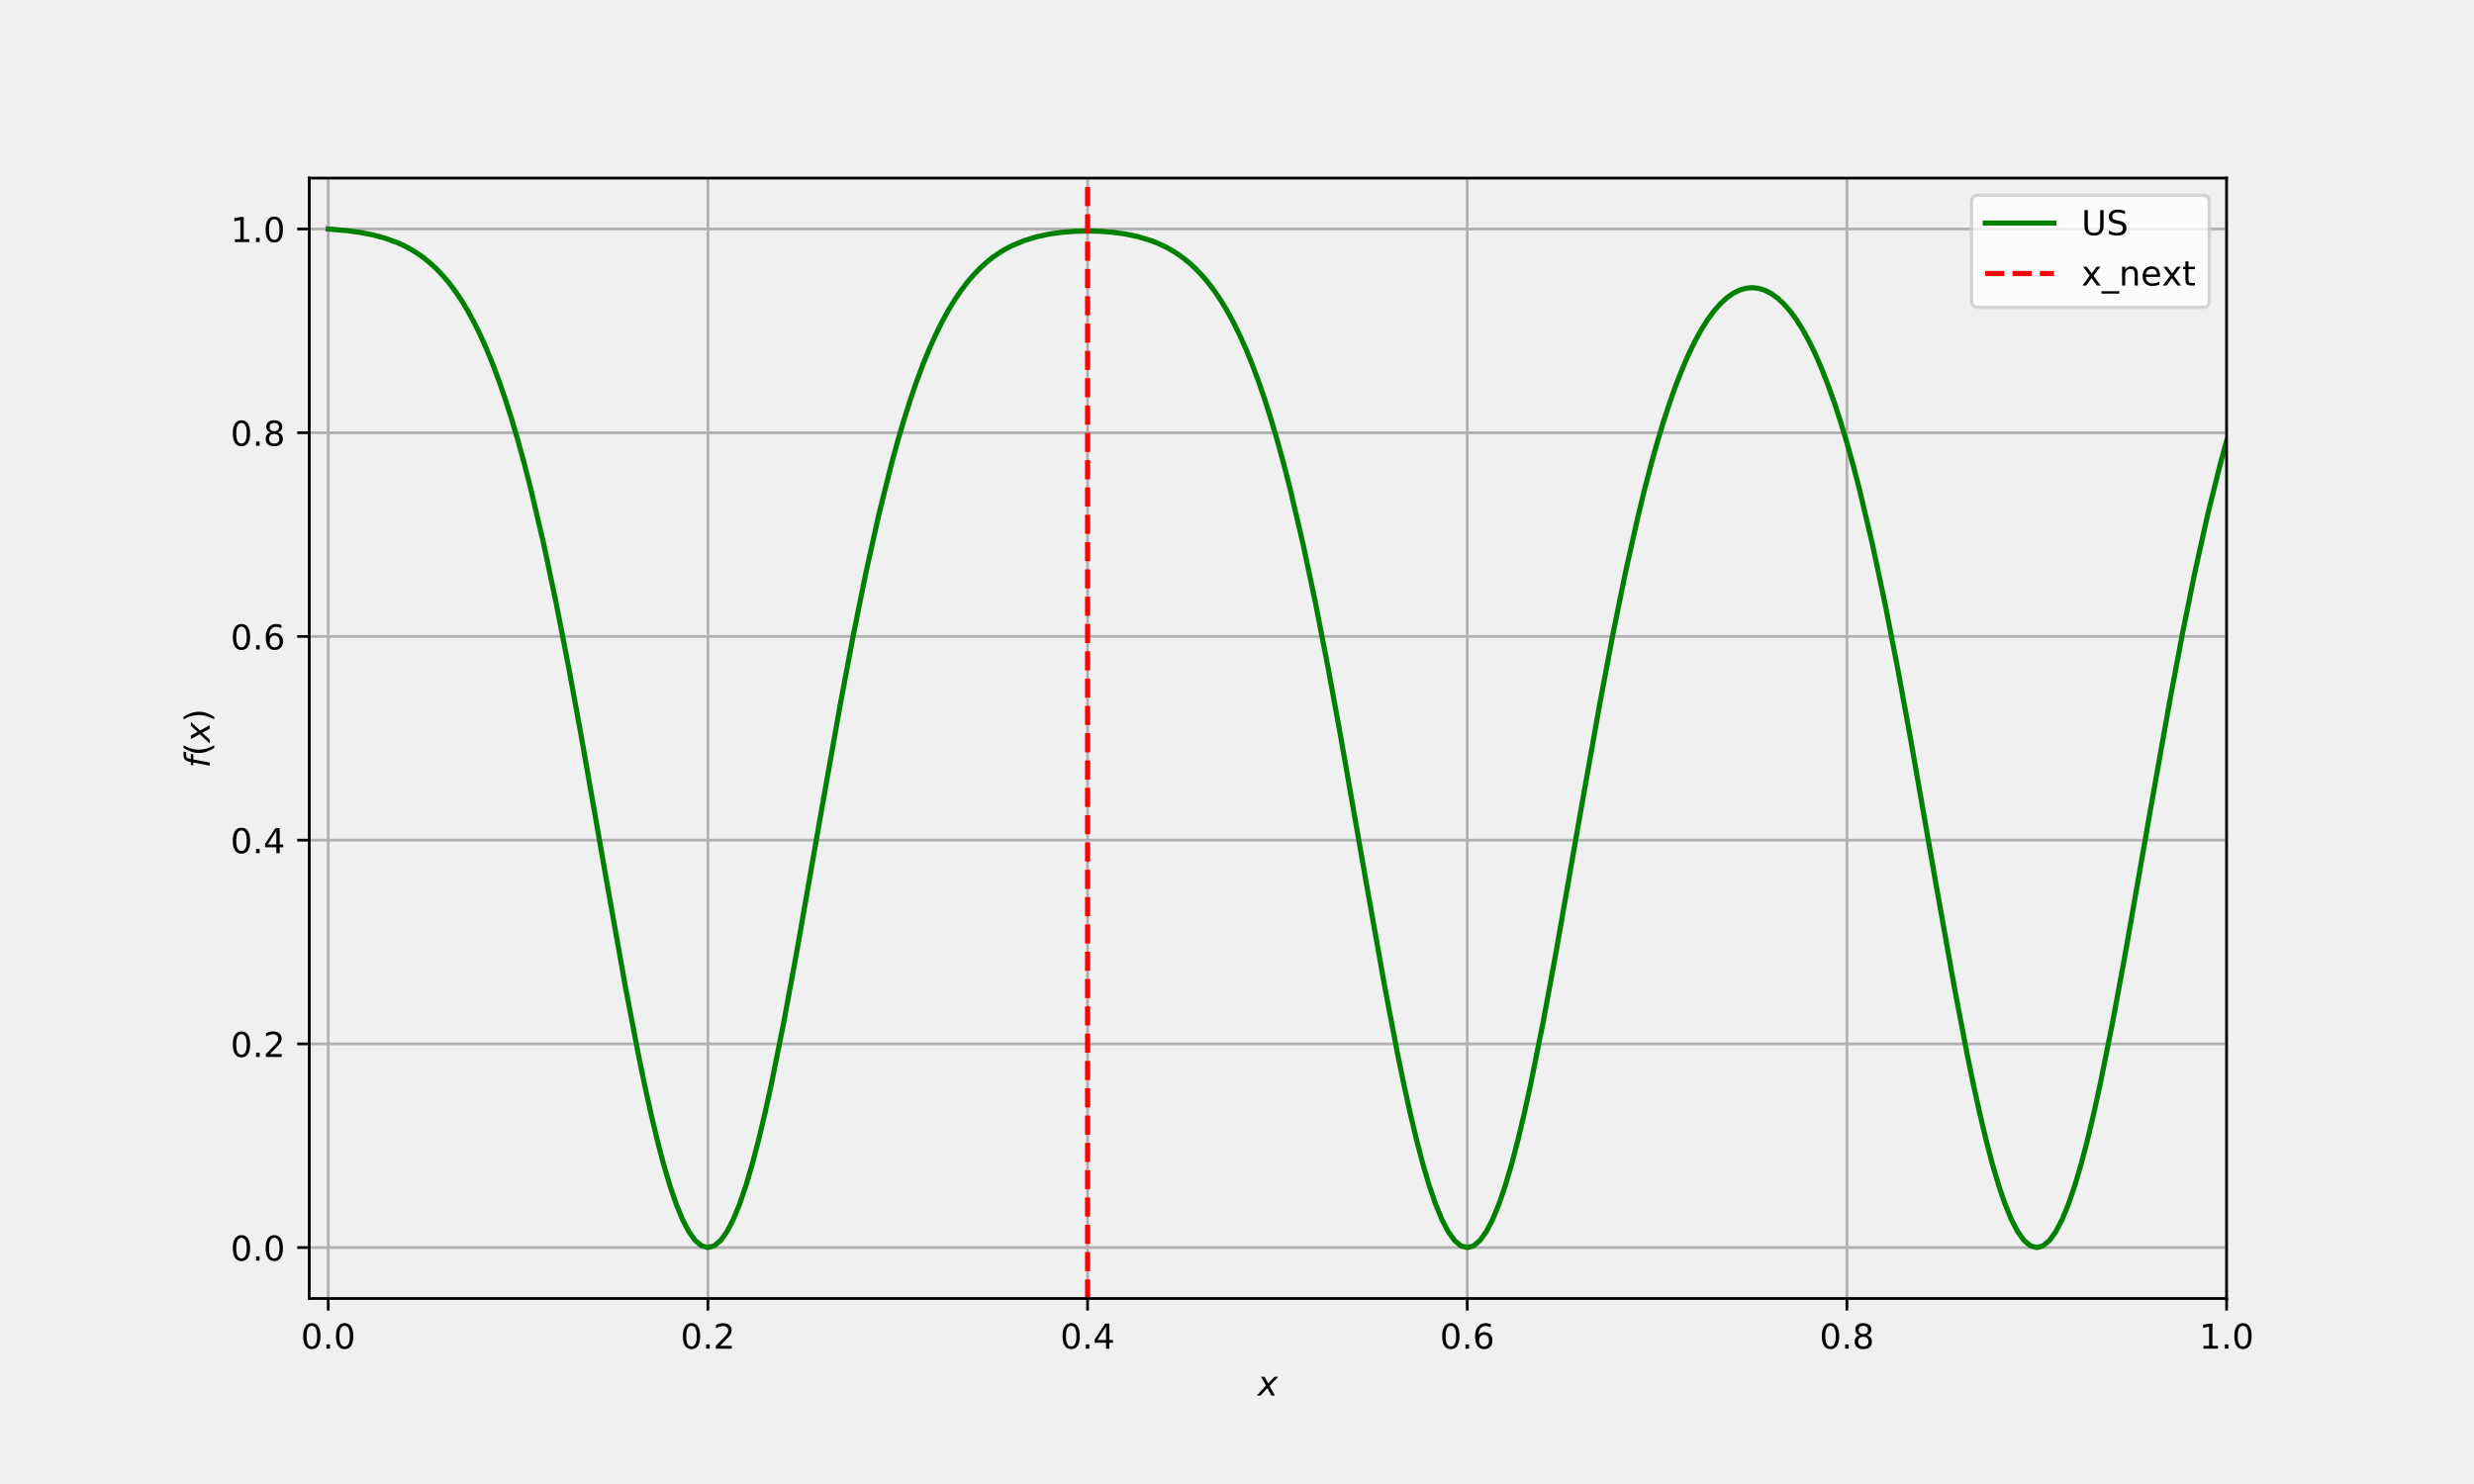
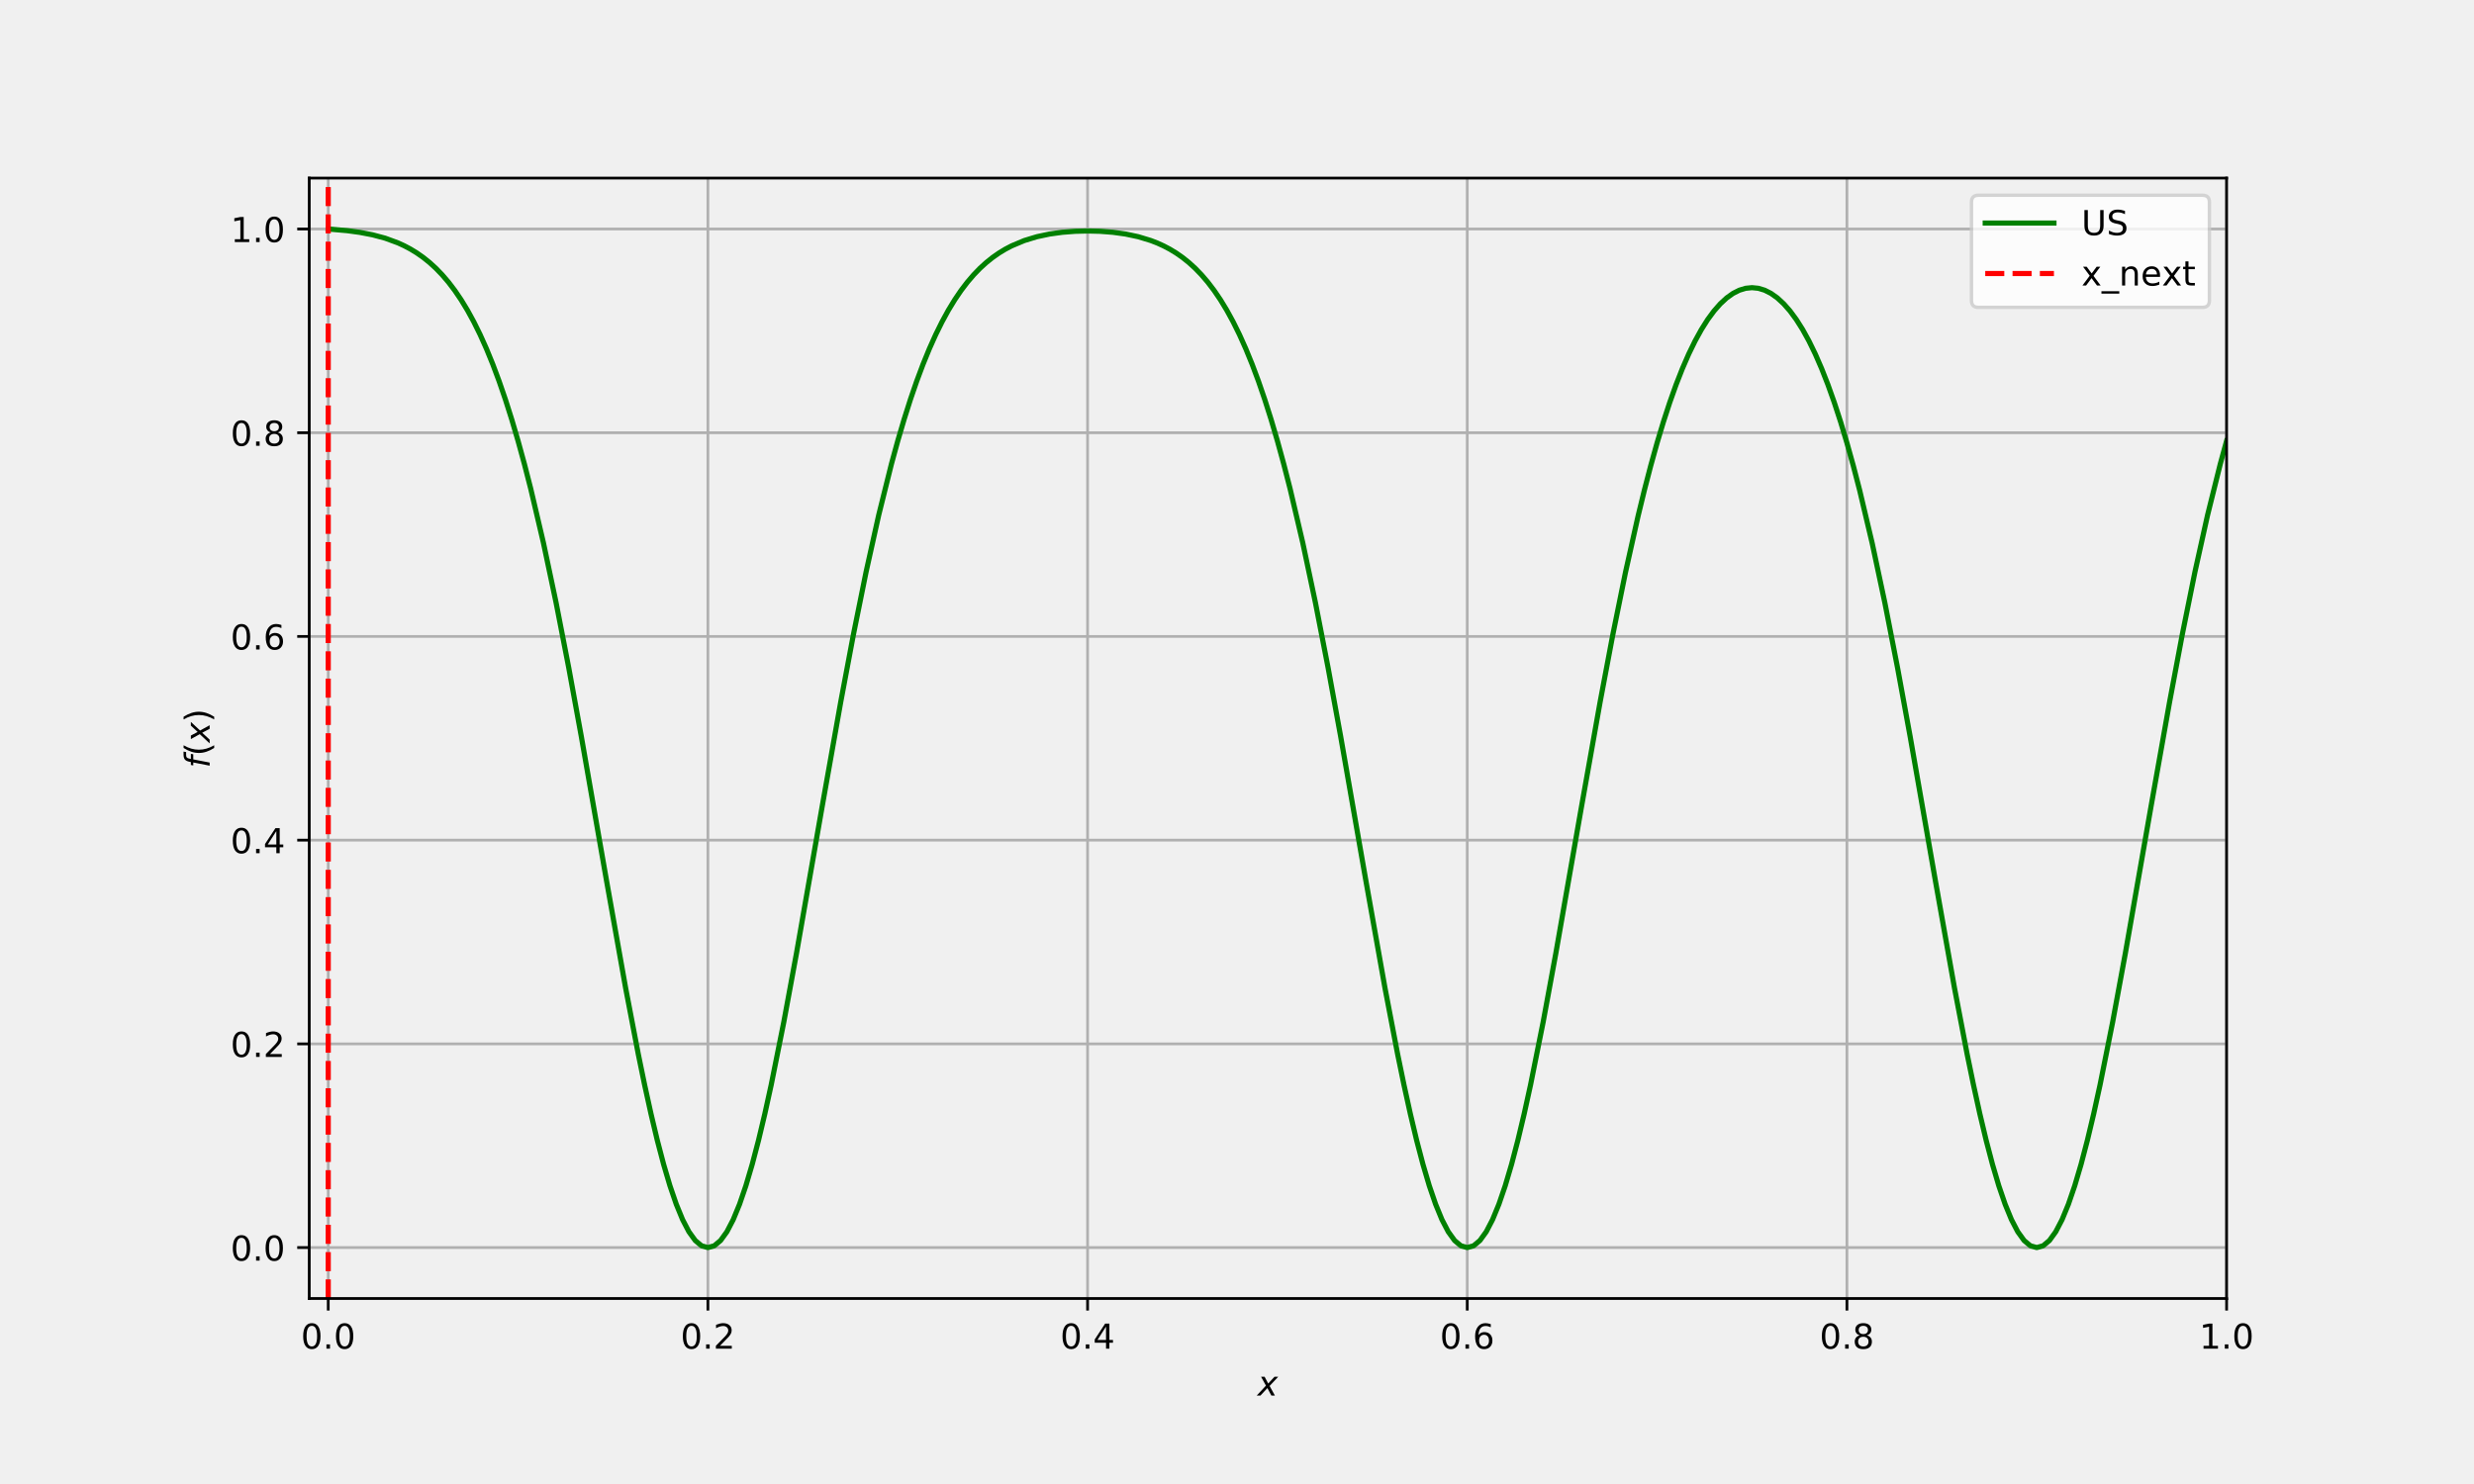
<svg xmlns="http://www.w3.org/2000/svg" xmlns:xlink="http://www.w3.org/1999/xlink" height="432pt" version="1.1" viewBox="0 0 720 432" width="720pt">
  <defs>
    <style type="text/css">
*{stroke-linecap:butt;stroke-linejoin:round;}
  </style>
  </defs>
  <g id="figure_1">
    <g id="patch_1">
      <path d="M 0 432  L 720 432  L 720 0  L 0 0  z " style="fill:none;" />
    </g>
    <g id="axes_1">
      <g id="patch_2">
        <path d="M 90 378  L 648 378  L 648 51.84  L 90 51.84  z " style="fill:none;" />
      </g>
      <g id="matplotlib.axis_1">
        <g id="xtick_1">
          <g id="line2d_1">
-             <path clip-path="url(#p1a0e5dfa06)" d="M 95.525 378  L 95.525 51.84  " style="fill:none;stroke:#b0b0b0;stroke-linecap:square;stroke-width:0.8;" />
+             <path clip-path="url(#p9b11d1515b)" d="M 95.525 378  L 95.525 51.84  " style="fill:none;stroke:#b0b0b0;stroke-linecap:square;stroke-width:0.8;" />
          </g>
          <g id="line2d_2">
            <defs>
-               <path d="M 0 0  L 0 3.5  " id="mea7d1643f0" style="stroke:#000000;stroke-width:0.8;" />
-             </defs>
-             <g>
-               <use style="stroke:#000000;stroke-width:0.8;" x="95.525" xlink:href="#mea7d1643f0" y="378" />
+               <path d="M 0 0  L 0 3.5  " id="m9c275b3296" style="stroke:#000000;stroke-width:0.8;" />
+             </defs>
+             <g>
+               <use style="stroke:#000000;stroke-width:0.8;" x="95.525" xlink:href="#m9c275b3296" y="378" />
            </g>
          </g>
          <g id="text_1">
            <defs>
              <path d="M 31.781 66.406  Q 24.172 66.406 20.328 58.906  Q 16.5 51.422 16.5 36.375  Q 16.5 21.391 20.328 13.891  Q 24.172 6.391 31.781 6.391  Q 39.453 6.391 43.281 13.891  Q 47.125 21.391 47.125 36.375  Q 47.125 51.422 43.281 58.906  Q 39.453 66.406 31.781 66.406  z M 31.781 74.219  Q 44.047 74.219 50.516 64.516  Q 56.984 54.828 56.984 36.375  Q 56.984 17.969 50.516 8.266  Q 44.047 -1.422 31.781 -1.422  Q 19.531 -1.422 13.062 8.266  Q 6.594 17.969 6.594 36.375  Q 6.594 54.828 13.062 64.516  Q 19.531 74.219 31.781 74.219  z " id="DejaVuSans-48" />
              <path d="M 10.688 12.406  L 21 12.406  L 21 0  L 10.688 0  z " id="DejaVuSans-46" />
            </defs>
            <g transform="translate(87.57319 392.5984)scale(0.1 -0.1)">
              <use xlink:href="#DejaVuSans-48" />
              <use x="63.623" xlink:href="#DejaVuSans-46" />
              <use x="95.41" xlink:href="#DejaVuSans-48" />
            </g>
          </g>
        </g>
        <g id="xtick_2">
          <g id="line2d_3">
-             <path clip-path="url(#p1a0e5dfa06)" d="M 206.02 378  L 206.02 51.84  " style="fill:none;stroke:#b0b0b0;stroke-linecap:square;stroke-width:0.8;" />
+             <path clip-path="url(#p9b11d1515b)" d="M 206.02 378  L 206.02 51.84  " style="fill:none;stroke:#b0b0b0;stroke-linecap:square;stroke-width:0.8;" />
          </g>
          <g id="line2d_4">
            <g>
-               <use style="stroke:#000000;stroke-width:0.8;" x="206.02" xlink:href="#mea7d1643f0" y="378" />
+               <use style="stroke:#000000;stroke-width:0.8;" x="206.02" xlink:href="#m9c275b3296" y="378" />
            </g>
          </g>
          <g id="text_2">
            <defs>
              <path d="M 19.188 8.297  L 53.609 8.297  L 53.609 0  L 7.328 0  L 7.328 8.297  Q 12.938 14.109 22.625 23.891  Q 32.328 33.688 34.812 36.531  Q 39.547 41.844 41.422 45.531  Q 43.312 49.219 43.312 52.781  Q 43.312 58.594 39.234 62.25  Q 35.156 65.922 28.609 65.922  Q 23.969 65.922 18.812 64.312  Q 13.672 62.703 7.812 59.422  L 7.812 69.391  Q 13.766 71.781 18.938 73  Q 24.125 74.219 28.422 74.219  Q 39.75 74.219 46.484 68.547  Q 53.219 62.891 53.219 53.422  Q 53.219 48.922 51.531 44.891  Q 49.859 40.875 45.406 35.406  Q 44.188 33.984 37.641 27.219  Q 31.109 20.453 19.188 8.297  z " id="DejaVuSans-50" />
            </defs>
            <g transform="translate(198.0682 392.5984)scale(0.1 -0.1)">
              <use xlink:href="#DejaVuSans-48" />
              <use x="63.623" xlink:href="#DejaVuSans-46" />
              <use x="95.41" xlink:href="#DejaVuSans-50" />
            </g>
          </g>
        </g>
        <g id="xtick_3">
          <g id="line2d_5">
-             <path clip-path="url(#p1a0e5dfa06)" d="M 316.515 378  L 316.515 51.84  " style="fill:none;stroke:#b0b0b0;stroke-linecap:square;stroke-width:0.8;" />
+             <path clip-path="url(#p9b11d1515b)" d="M 316.515 378  L 316.515 51.84  " style="fill:none;stroke:#b0b0b0;stroke-linecap:square;stroke-width:0.8;" />
          </g>
          <g id="line2d_6">
            <g>
-               <use style="stroke:#000000;stroke-width:0.8;" x="316.515" xlink:href="#mea7d1643f0" y="378" />
+               <use style="stroke:#000000;stroke-width:0.8;" x="316.515" xlink:href="#m9c275b3296" y="378" />
            </g>
          </g>
          <g id="text_3">
            <defs>
              <path d="M 37.797 64.312  L 12.891 25.391  L 37.797 25.391  z M 35.203 72.906  L 47.609 72.906  L 47.609 25.391  L 58.016 25.391  L 58.016 17.188  L 47.609 17.188  L 47.609 0  L 37.797 0  L 37.797 17.188  L 4.891 17.188  L 4.891 26.703  z " id="DejaVuSans-52" />
            </defs>
            <g transform="translate(308.5633 392.5984)scale(0.1 -0.1)">
              <use xlink:href="#DejaVuSans-48" />
              <use x="63.623" xlink:href="#DejaVuSans-46" />
              <use x="95.41" xlink:href="#DejaVuSans-52" />
            </g>
          </g>
        </g>
        <g id="xtick_4">
          <g id="line2d_7">
-             <path clip-path="url(#p1a0e5dfa06)" d="M 427.01 378  L 427.01 51.84  " style="fill:none;stroke:#b0b0b0;stroke-linecap:square;stroke-width:0.8;" />
+             <path clip-path="url(#p9b11d1515b)" d="M 427.01 378  L 427.01 51.84  " style="fill:none;stroke:#b0b0b0;stroke-linecap:square;stroke-width:0.8;" />
          </g>
          <g id="line2d_8">
            <g>
-               <use style="stroke:#000000;stroke-width:0.8;" x="427.01" xlink:href="#mea7d1643f0" y="378" />
+               <use style="stroke:#000000;stroke-width:0.8;" x="427.01" xlink:href="#m9c275b3296" y="378" />
            </g>
          </g>
          <g id="text_4">
            <defs>
              <path d="M 33.016 40.375  Q 26.375 40.375 22.484 35.828  Q 18.609 31.297 18.609 23.391  Q 18.609 15.531 22.484 10.953  Q 26.375 6.391 33.016 6.391  Q 39.656 6.391 43.531 10.953  Q 47.406 15.531 47.406 23.391  Q 47.406 31.297 43.531 35.828  Q 39.656 40.375 33.016 40.375  z M 52.594 71.297  L 52.594 62.312  Q 48.875 64.062 45.094 64.984  Q 41.312 65.922 37.594 65.922  Q 27.828 65.922 22.672 59.328  Q 17.531 52.734 16.797 39.406  Q 19.672 43.656 24.016 45.922  Q 28.375 48.188 33.594 48.188  Q 44.578 48.188 50.953 41.516  Q 57.328 34.859 57.328 23.391  Q 57.328 12.156 50.688 5.359  Q 44.047 -1.422 33.016 -1.422  Q 20.359 -1.422 13.672 8.266  Q 6.984 17.969 6.984 36.375  Q 6.984 53.656 15.188 63.938  Q 23.391 74.219 37.203 74.219  Q 40.922 74.219 44.703 73.484  Q 48.484 72.75 52.594 71.297  z " id="DejaVuSans-54" />
            </defs>
            <g transform="translate(419.0583 392.5984)scale(0.1 -0.1)">
              <use xlink:href="#DejaVuSans-48" />
              <use x="63.623" xlink:href="#DejaVuSans-46" />
              <use x="95.41" xlink:href="#DejaVuSans-54" />
            </g>
          </g>
        </g>
        <g id="xtick_5">
          <g id="line2d_9">
-             <path clip-path="url(#p1a0e5dfa06)" d="M 537.505 378  L 537.505 51.84  " style="fill:none;stroke:#b0b0b0;stroke-linecap:square;stroke-width:0.8;" />
+             <path clip-path="url(#p9b11d1515b)" d="M 537.505 378  L 537.505 51.84  " style="fill:none;stroke:#b0b0b0;stroke-linecap:square;stroke-width:0.8;" />
          </g>
          <g id="line2d_10">
            <g>
-               <use style="stroke:#000000;stroke-width:0.8;" x="537.505" xlink:href="#mea7d1643f0" y="378" />
+               <use style="stroke:#000000;stroke-width:0.8;" x="537.505" xlink:href="#m9c275b3296" y="378" />
            </g>
          </g>
          <g id="text_5">
            <defs>
              <path d="M 31.781 34.625  Q 24.75 34.625 20.719 30.859  Q 16.703 27.094 16.703 20.516  Q 16.703 13.922 20.719 10.156  Q 24.75 6.391 31.781 6.391  Q 38.812 6.391 42.859 10.172  Q 46.922 13.969 46.922 20.516  Q 46.922 27.094 42.891 30.859  Q 38.875 34.625 31.781 34.625  z M 21.922 38.812  Q 15.578 40.375 12.031 44.719  Q 8.5 49.078 8.5 55.328  Q 8.5 64.062 14.719 69.141  Q 20.953 74.219 31.781 74.219  Q 42.672 74.219 48.875 69.141  Q 55.078 64.062 55.078 55.328  Q 55.078 49.078 51.531 44.719  Q 48 40.375 41.703 38.812  Q 48.828 37.156 52.797 32.312  Q 56.781 27.484 56.781 20.516  Q 56.781 9.906 50.312 4.234  Q 43.844 -1.422 31.781 -1.422  Q 19.734 -1.422 13.25 4.234  Q 6.781 9.906 6.781 20.516  Q 6.781 27.484 10.781 32.312  Q 14.797 37.156 21.922 38.812  z M 18.312 54.391  Q 18.312 48.734 21.844 45.562  Q 25.391 42.391 31.781 42.391  Q 38.141 42.391 41.719 45.562  Q 45.312 48.734 45.312 54.391  Q 45.312 60.062 41.719 63.234  Q 38.141 66.406 31.781 66.406  Q 25.391 66.406 21.844 63.234  Q 18.312 60.062 18.312 54.391  z " id="DejaVuSans-56" />
            </defs>
            <g transform="translate(529.5534 392.5984)scale(0.1 -0.1)">
              <use xlink:href="#DejaVuSans-48" />
              <use x="63.623" xlink:href="#DejaVuSans-46" />
              <use x="95.41" xlink:href="#DejaVuSans-56" />
            </g>
          </g>
        </g>
        <g id="xtick_6">
          <g id="line2d_11">
-             <path clip-path="url(#p1a0e5dfa06)" d="M 648 378  L 648 51.84  " style="fill:none;stroke:#b0b0b0;stroke-linecap:square;stroke-width:0.8;" />
+             <path clip-path="url(#p9b11d1515b)" d="M 648 378  L 648 51.84  " style="fill:none;stroke:#b0b0b0;stroke-linecap:square;stroke-width:0.8;" />
          </g>
          <g id="line2d_12">
            <g>
-               <use style="stroke:#000000;stroke-width:0.8;" x="648" xlink:href="#mea7d1643f0" y="378" />
+               <use style="stroke:#000000;stroke-width:0.8;" x="648" xlink:href="#m9c275b3296" y="378" />
            </g>
          </g>
          <g id="text_6">
            <defs>
              <path d="M 12.406 8.297  L 28.516 8.297  L 28.516 63.922  L 10.984 60.406  L 10.984 69.391  L 28.422 72.906  L 38.281 72.906  L 38.281 8.297  L 54.391 8.297  L 54.391 0  L 12.406 0  z " id="DejaVuSans-49" />
            </defs>
            <g transform="translate(640.0484 392.5984)scale(0.1 -0.1)">
              <use xlink:href="#DejaVuSans-49" />
              <use x="63.623" xlink:href="#DejaVuSans-46" />
              <use x="95.41" xlink:href="#DejaVuSans-48" />
            </g>
          </g>
        </g>
        <g id="text_7">
          <defs>
            <path d="M 60.016 54.688  L 34.906 27.875  L 50.297 0  L 39.984 0  L 28.422 21.688  L 8.297 0  L -2.594 0  L 24.312 28.812  L 10.016 54.688  L 20.312 54.688  L 30.812 34.906  L 49.125 54.688  z " id="DejaVuSans-Oblique-120" />
          </defs>
          <g transform="translate(366 406.2766)scale(0.1 -0.1)">
            <use transform="translate(0 0.3125)" xlink:href="#DejaVuSans-Oblique-120" />
          </g>
        </g>
      </g>
      <g id="matplotlib.axis_2">
        <g id="ytick_1">
          <g id="line2d_13">
-             <path clip-path="url(#p1a0e5dfa06)" d="M 90 363.175  L 648 363.175  " style="fill:none;stroke:#b0b0b0;stroke-linecap:square;stroke-width:0.8;" />
+             <path clip-path="url(#p9b11d1515b)" d="M 90 363.175  L 648 363.175  " style="fill:none;stroke:#b0b0b0;stroke-linecap:square;stroke-width:0.8;" />
          </g>
          <g id="line2d_14">
            <defs>
-               <path d="M 0 0  L -3.5 0  " id="ma4ea4ef788" style="stroke:#000000;stroke-width:0.8;" />
-             </defs>
-             <g>
-               <use style="stroke:#000000;stroke-width:0.8;" x="90" xlink:href="#ma4ea4ef788" y="363.175" />
+               <path d="M 0 0  L -3.5 0  " id="ma8c67eb930" style="stroke:#000000;stroke-width:0.8;" />
+             </defs>
+             <g>
+               <use style="stroke:#000000;stroke-width:0.8;" x="90" xlink:href="#ma8c67eb930" y="363.175" />
            </g>
          </g>
          <g id="text_8">
            <g transform="translate(67.09687 366.9738)scale(0.1 -0.1)">
              <use xlink:href="#DejaVuSans-48" />
              <use x="63.623" xlink:href="#DejaVuSans-46" />
              <use x="95.41" xlink:href="#DejaVuSans-48" />
            </g>
          </g>
        </g>
        <g id="ytick_2">
          <g id="line2d_15">
-             <path clip-path="url(#p1a0e5dfa06)" d="M 90 303.873  L 648 303.873  " style="fill:none;stroke:#b0b0b0;stroke-linecap:square;stroke-width:0.8;" />
+             <path clip-path="url(#p9b11d1515b)" d="M 90 303.873  L 648 303.873  " style="fill:none;stroke:#b0b0b0;stroke-linecap:square;stroke-width:0.8;" />
          </g>
          <g id="line2d_16">
            <g>
-               <use style="stroke:#000000;stroke-width:0.8;" x="90" xlink:href="#ma4ea4ef788" y="303.873" />
+               <use style="stroke:#000000;stroke-width:0.8;" x="90" xlink:href="#ma8c67eb930" y="303.873" />
            </g>
          </g>
          <g id="text_9">
            <g transform="translate(67.09687 307.6719)scale(0.1 -0.1)">
              <use xlink:href="#DejaVuSans-48" />
              <use x="63.623" xlink:href="#DejaVuSans-46" />
              <use x="95.41" xlink:href="#DejaVuSans-50" />
            </g>
          </g>
        </g>
        <g id="ytick_3">
          <g id="line2d_17">
-             <path clip-path="url(#p1a0e5dfa06)" d="M 90 244.571  L 648 244.571  " style="fill:none;stroke:#b0b0b0;stroke-linecap:square;stroke-width:0.8;" />
+             <path clip-path="url(#p9b11d1515b)" d="M 90 244.571  L 648 244.571  " style="fill:none;stroke:#b0b0b0;stroke-linecap:square;stroke-width:0.8;" />
          </g>
          <g id="line2d_18">
            <g>
-               <use style="stroke:#000000;stroke-width:0.8;" x="90" xlink:href="#ma4ea4ef788" y="244.571" />
+               <use style="stroke:#000000;stroke-width:0.8;" x="90" xlink:href="#ma8c67eb930" y="244.571" />
            </g>
          </g>
          <g id="text_10">
            <g transform="translate(67.09687 248.3701)scale(0.1 -0.1)">
              <use xlink:href="#DejaVuSans-48" />
              <use x="63.623" xlink:href="#DejaVuSans-46" />
              <use x="95.41" xlink:href="#DejaVuSans-52" />
            </g>
          </g>
        </g>
        <g id="ytick_4">
          <g id="line2d_19">
-             <path clip-path="url(#p1a0e5dfa06)" d="M 90 185.269  L 648 185.269  " style="fill:none;stroke:#b0b0b0;stroke-linecap:square;stroke-width:0.8;" />
+             <path clip-path="url(#p9b11d1515b)" d="M 90 185.269  L 648 185.269  " style="fill:none;stroke:#b0b0b0;stroke-linecap:square;stroke-width:0.8;" />
          </g>
          <g id="line2d_20">
            <g>
-               <use style="stroke:#000000;stroke-width:0.8;" x="90" xlink:href="#ma4ea4ef788" y="185.269" />
+               <use style="stroke:#000000;stroke-width:0.8;" x="90" xlink:href="#ma8c67eb930" y="185.269" />
            </g>
          </g>
          <g id="text_11">
            <g transform="translate(67.09687 189.0683)scale(0.1 -0.1)">
              <use xlink:href="#DejaVuSans-48" />
              <use x="63.623" xlink:href="#DejaVuSans-46" />
              <use x="95.41" xlink:href="#DejaVuSans-54" />
            </g>
          </g>
        </g>
        <g id="ytick_5">
          <g id="line2d_21">
-             <path clip-path="url(#p1a0e5dfa06)" d="M 90 125.967  L 648 125.967  " style="fill:none;stroke:#b0b0b0;stroke-linecap:square;stroke-width:0.8;" />
+             <path clip-path="url(#p9b11d1515b)" d="M 90 125.967  L 648 125.967  " style="fill:none;stroke:#b0b0b0;stroke-linecap:square;stroke-width:0.8;" />
          </g>
          <g id="line2d_22">
            <g>
-               <use style="stroke:#000000;stroke-width:0.8;" x="90" xlink:href="#ma4ea4ef788" y="125.967" />
+               <use style="stroke:#000000;stroke-width:0.8;" x="90" xlink:href="#ma8c67eb930" y="125.967" />
            </g>
          </g>
          <g id="text_12">
            <g transform="translate(67.09687 129.7665)scale(0.1 -0.1)">
              <use xlink:href="#DejaVuSans-48" />
              <use x="63.623" xlink:href="#DejaVuSans-46" />
              <use x="95.41" xlink:href="#DejaVuSans-56" />
            </g>
          </g>
        </g>
        <g id="ytick_6">
          <g id="line2d_23">
-             <path clip-path="url(#p1a0e5dfa06)" d="M 90 66.665  L 648 66.665  " style="fill:none;stroke:#b0b0b0;stroke-linecap:square;stroke-width:0.8;" />
+             <path clip-path="url(#p9b11d1515b)" d="M 90 66.665  L 648 66.665  " style="fill:none;stroke:#b0b0b0;stroke-linecap:square;stroke-width:0.8;" />
          </g>
          <g id="line2d_24">
            <g>
-               <use style="stroke:#000000;stroke-width:0.8;" x="90" xlink:href="#ma4ea4ef788" y="66.665" />
+               <use style="stroke:#000000;stroke-width:0.8;" x="90" xlink:href="#ma8c67eb930" y="66.665" />
            </g>
          </g>
          <g id="text_13">
            <g transform="translate(67.09687 70.46467)scale(0.1 -0.1)">
              <use xlink:href="#DejaVuSans-49" />
              <use x="63.623" xlink:href="#DejaVuSans-46" />
              <use x="95.41" xlink:href="#DejaVuSans-48" />
            </g>
          </g>
        </g>
        <g id="text_14">
          <defs>
            <path d="M 47.797 75.984  L 46.391 68.5  L 37.797 68.5  Q 32.906 68.5 30.688 66.578  Q 28.469 64.656 27.391 59.516  L 26.422 54.688  L 41.219 54.688  L 39.891 47.703  L 25.094 47.703  L 15.828 0  L 6.781 0  L 16.109 47.703  L 7.516 47.703  L 8.797 54.688  L 17.391 54.688  L 18.109 58.5  Q 19.969 68.172 24.625 72.078  Q 29.297 75.984 39.312 75.984  z " id="DejaVuSans-Oblique-102" />
            <path d="M 31 75.875  Q 24.469 64.656 21.281 53.656  Q 18.109 42.672 18.109 31.391  Q 18.109 20.125 21.312 9.062  Q 24.516 -2 31 -13.188  L 23.188 -13.188  Q 15.875 -1.703 12.234 9.375  Q 8.594 20.453 8.594 31.391  Q 8.594 42.281 12.203 53.312  Q 15.828 64.359 23.188 75.875  z " id="DejaVuSans-40" />
            <path d="M 8.016 75.875  L 15.828 75.875  Q 23.141 64.359 26.781 53.312  Q 30.422 42.281 30.422 31.391  Q 30.422 20.453 26.781 9.375  Q 23.141 -1.703 15.828 -13.188  L 8.016 -13.188  Q 14.5 -2 17.703 9.062  Q 20.906 20.125 20.906 31.391  Q 20.906 42.672 17.703 53.656  Q 14.5 64.656 8.016 75.875  z " id="DejaVuSans-41" />
          </defs>
          <g transform="translate(61.01719 223.57)rotate(-90)scale(0.1 -0.1)">
            <use transform="translate(0 0.015625)" xlink:href="#DejaVuSans-Oblique-102" />
            <use transform="translate(35.20508 0.015625)" xlink:href="#DejaVuSans-40" />
            <use transform="translate(74.21875 0.015625)" xlink:href="#DejaVuSans-Oblique-120" />
            <use transform="translate(133.3984 0.015625)" xlink:href="#DejaVuSans-41" />
          </g>
        </g>
      </g>
      <g id="line2d_25">
-         <path clip-path="url(#p1a0e5dfa06)" d="M 95.525 66.665  L 101.05 67.147  L 104.733 67.648  L 108.416 68.356  L 112.099 69.341  L 115.782 70.69  L 117.624 71.533  L 119.465 72.509  L 121.307 73.633  L 123.149 74.924  L 124.99 76.4  L 126.832 78.08  L 128.673 79.987  L 130.515 82.14  L 132.356 84.564  L 134.198 87.279  L 136.04 90.309  L 137.881 93.677  L 139.723 97.404  L 141.564 101.512  L 143.406 106.019  L 145.248 110.945  L 147.089 116.303  L 148.931 122.106  L 150.772 128.364  L 152.614 135.081  L 154.455 142.257  L 158.139 157.964  L 161.822 175.383  L 165.505 194.31  L 169.188 214.441  L 176.554 256.575  L 182.079 287.633  L 185.762 306.886  L 187.604 315.827  L 189.446 324.202  L 191.287 331.933  L 193.129 338.947  L 194.97 345.175  L 196.812 350.556  L 198.653 355.036  L 200.495 358.569  L 202.337 361.119  L 204.178 362.659  L 206.02 363.175  L 207.861 362.659  L 209.703 361.119  L 211.545 358.569  L 213.386 355.036  L 215.228 350.556  L 217.069 345.175  L 218.911 338.947  L 220.752 331.933  L 222.594 324.202  L 224.436 315.827  L 228.119 297.46  L 231.802 277.488  L 239.168 235.365  L 244.693 204.248  L 248.376 184.674  L 252.059 166.47  L 255.743 149.888  L 259.426 135.081  L 261.267 128.364  L 263.109 122.107  L 264.95 116.303  L 266.792 110.945  L 268.634 106.02  L 270.475 101.513  L 272.317 97.406  L 274.158 93.679  L 276 90.312  L 277.842 87.282  L 279.683 84.568  L 281.525 82.146  L 283.366 79.994  L 285.208 78.09  L 287.05 76.413  L 288.891 74.941  L 290.733 73.655  L 292.574 72.537  L 294.416 71.57  L 298.099 70.024  L 301.782 68.906  L 305.465 68.127  L 309.149 67.618  L 312.832 67.331  L 316.515 67.239  L 320.198 67.331  L 323.881 67.618  L 327.564 68.127  L 331.248 68.906  L 334.931 70.024  L 336.772 70.737  L 338.614 71.57  L 340.455 72.537  L 342.297 73.655  L 344.139 74.941  L 345.98 76.413  L 347.822 78.09  L 349.663 79.994  L 351.505 82.146  L 353.347 84.568  L 355.188 87.282  L 357.03 90.312  L 358.871 93.679  L 360.713 97.406  L 362.554 101.513  L 364.396 106.02  L 366.238 110.945  L 368.079 116.303  L 369.921 122.107  L 371.762 128.364  L 373.604 135.081  L 375.446 142.257  L 379.129 157.964  L 382.812 175.383  L 386.495 194.31  L 390.178 214.441  L 397.545 256.576  L 403.069 287.633  L 406.752 306.886  L 408.594 315.827  L 410.436 324.202  L 412.277 331.933  L 414.119 338.947  L 415.96 345.175  L 417.802 350.556  L 419.644 355.036  L 421.485 358.569  L 423.327 361.119  L 425.168 362.659  L 427.01 363.175  L 428.851 362.659  L 430.693 361.119  L 432.535 358.569  L 434.376 355.036  L 436.218 350.556  L 438.059 345.176  L 439.901 338.948  L 441.743 331.934  L 443.584 324.204  L 445.426 315.829  L 449.109 297.466  L 452.792 277.498  L 460.158 235.397  L 465.683 204.319  L 469.366 184.79  L 473.05 166.656  L 476.733 150.181  L 478.574 142.623  L 480.416 135.535  L 482.257 128.927  L 484.099 122.8  L 485.941 117.155  L 487.782 111.987  L 489.624 107.29  L 491.465 103.055  L 493.307 99.271  L 495.149 95.927  L 496.99 93.012  L 498.832 90.513  L 500.673 88.42  L 502.515 86.723  L 504.356 85.413  L 506.198 84.482  L 508.04 83.925  L 509.881 83.74  L 511.723 83.925  L 513.564 84.482  L 515.406 85.413  L 517.248 86.723  L 519.089 88.42  L 520.931 90.513  L 522.772 93.012  L 524.614 95.927  L 526.455 99.271  L 528.297 103.055  L 530.139 107.29  L 531.98 111.987  L 533.822 117.155  L 535.663 122.8  L 537.505 128.927  L 539.347 135.535  L 541.188 142.623  L 544.871 158.198  L 548.554 175.53  L 552.238 194.401  L 555.921 214.496  L 563.287 256.594  L 568.812 287.64  L 572.495 306.89  L 574.337 315.829  L 576.178 324.204  L 578.02 331.934  L 579.861 338.948  L 581.703 345.176  L 583.545 350.556  L 585.386 355.036  L 587.228 358.569  L 589.069 361.119  L 590.911 362.659  L 592.752 363.175  L 594.594 362.659  L 596.436 361.119  L 598.277 358.569  L 600.119 355.036  L 601.96 350.556  L 603.802 345.175  L 605.644 338.947  L 607.485 331.933  L 609.327 324.202  L 611.168 315.827  L 614.851 297.46  L 618.535 277.488  L 625.901 235.365  L 631.426 204.248  L 635.109 184.674  L 638.792 166.47  L 642.475 149.888  L 646.158 135.081  L 648 128.364  L 648 128.364  " style="fill:none;stroke:#008000;stroke-linecap:square;stroke-width:1.5;" />
+         <path clip-path="url(#p9b11d1515b)" d="M 95.525 66.665  L 101.05 67.147  L 104.733 67.648  L 108.416 68.356  L 112.099 69.341  L 115.782 70.69  L 117.624 71.533  L 119.465 72.509  L 121.307 73.633  L 123.149 74.924  L 124.99 76.4  L 126.832 78.08  L 128.673 79.987  L 130.515 82.14  L 132.356 84.564  L 134.198 87.279  L 136.04 90.309  L 137.881 93.677  L 139.723 97.404  L 141.564 101.512  L 143.406 106.019  L 145.248 110.945  L 147.089 116.303  L 148.931 122.106  L 150.772 128.364  L 152.614 135.081  L 154.455 142.257  L 158.139 157.964  L 161.822 175.383  L 165.505 194.31  L 169.188 214.441  L 176.554 256.575  L 182.079 287.633  L 185.762 306.886  L 187.604 315.827  L 189.446 324.202  L 191.287 331.933  L 193.129 338.947  L 194.97 345.175  L 196.812 350.556  L 198.653 355.036  L 200.495 358.569  L 202.337 361.119  L 204.178 362.659  L 206.02 363.175  L 207.861 362.659  L 209.703 361.119  L 211.545 358.569  L 213.386 355.036  L 215.228 350.556  L 217.069 345.175  L 218.911 338.947  L 220.752 331.933  L 222.594 324.202  L 224.436 315.827  L 228.119 297.46  L 231.802 277.488  L 239.168 235.365  L 244.693 204.248  L 248.376 184.674  L 252.059 166.47  L 255.743 149.888  L 259.426 135.081  L 261.267 128.364  L 263.109 122.107  L 264.95 116.303  L 266.792 110.945  L 268.634 106.02  L 270.475 101.513  L 272.317 97.406  L 274.158 93.679  L 276 90.312  L 277.842 87.282  L 279.683 84.568  L 281.525 82.146  L 283.366 79.994  L 285.208 78.09  L 287.05 76.413  L 288.891 74.941  L 290.733 73.655  L 292.574 72.537  L 294.416 71.57  L 298.099 70.024  L 301.782 68.906  L 305.465 68.127  L 309.149 67.618  L 312.832 67.331  L 316.515 67.239  L 320.198 67.331  L 323.881 67.618  L 327.564 68.127  L 331.248 68.906  L 334.931 70.024  L 336.772 70.737  L 338.614 71.57  L 340.455 72.537  L 342.297 73.655  L 344.139 74.941  L 345.98 76.413  L 347.822 78.09  L 349.663 79.994  L 351.505 82.146  L 353.347 84.568  L 355.188 87.282  L 357.03 90.312  L 358.871 93.679  L 360.713 97.406  L 362.554 101.513  L 364.396 106.02  L 366.238 110.945  L 368.079 116.303  L 369.921 122.107  L 371.762 128.364  L 373.604 135.081  L 375.446 142.257  L 379.129 157.964  L 382.812 175.383  L 386.495 194.31  L 390.178 214.441  L 397.545 256.576  L 403.069 287.633  L 406.752 306.886  L 408.594 315.827  L 410.436 324.202  L 412.277 331.933  L 414.119 338.947  L 415.96 345.175  L 417.802 350.556  L 419.644 355.036  L 421.485 358.569  L 423.327 361.119  L 425.168 362.659  L 427.01 363.175  L 428.851 362.659  L 430.693 361.119  L 432.535 358.569  L 434.376 355.036  L 436.218 350.556  L 438.059 345.176  L 439.901 338.948  L 441.743 331.934  L 443.584 324.204  L 445.426 315.829  L 449.109 297.466  L 452.792 277.498  L 460.158 235.397  L 465.683 204.319  L 469.366 184.79  L 473.05 166.656  L 476.733 150.181  L 478.574 142.623  L 480.416 135.535  L 482.257 128.927  L 484.099 122.8  L 485.941 117.155  L 487.782 111.987  L 489.624 107.29  L 491.465 103.055  L 493.307 99.271  L 495.149 95.927  L 496.99 93.012  L 498.832 90.513  L 500.673 88.42  L 502.515 86.723  L 504.356 85.413  L 506.198 84.482  L 508.04 83.925  L 509.881 83.74  L 511.723 83.925  L 513.564 84.482  L 515.406 85.413  L 517.248 86.723  L 519.089 88.42  L 520.931 90.513  L 522.772 93.012  L 524.614 95.927  L 526.455 99.271  L 528.297 103.055  L 530.139 107.29  L 531.98 111.987  L 533.822 117.155  L 535.663 122.8  L 537.505 128.927  L 539.347 135.535  L 541.188 142.623  L 544.871 158.198  L 548.554 175.53  L 552.238 194.401  L 555.921 214.496  L 563.287 256.594  L 568.812 287.64  L 572.495 306.89  L 574.337 315.829  L 576.178 324.204  L 578.02 331.934  L 579.861 338.948  L 581.703 345.176  L 583.545 350.556  L 585.386 355.036  L 587.228 358.569  L 589.069 361.119  L 590.911 362.659  L 592.752 363.175  L 594.594 362.659  L 596.436 361.119  L 598.277 358.569  L 600.119 355.036  L 601.96 350.556  L 603.802 345.175  L 605.644 338.947  L 607.485 331.933  L 609.327 324.202  L 611.168 315.827  L 614.851 297.46  L 618.535 277.488  L 625.901 235.365  L 631.426 204.248  L 635.109 184.674  L 638.792 166.47  L 642.475 149.888  L 646.158 135.081  L 648 128.364  L 648 128.364  " style="fill:none;stroke:#008000;stroke-linecap:square;stroke-width:1.5;" />
      </g>
      <g id="line2d_26">
-         <path clip-path="url(#p1a0e5dfa06)" d="M 316.524 378  L 316.524 51.84  " style="fill:none;stroke:#ff0000;stroke-dasharray:5.55,2.4;stroke-dashoffset:0;stroke-width:1.5;" />
+         <path clip-path="url(#p9b11d1515b)" d="M 95.525 378  L 95.525 51.84  " style="fill:none;stroke:#ff0000;stroke-dasharray:5.55,2.4;stroke-dashoffset:0;stroke-width:1.5;" />
      </g>
      <g id="patch_3">
        <path d="M 90 378  L 90 51.84  " style="fill:none;stroke:#000000;stroke-linecap:square;stroke-linejoin:miter;stroke-width:0.8;" />
      </g>
      <g id="patch_4">
        <path d="M 648 378  L 648 51.84  " style="fill:none;stroke:#000000;stroke-linecap:square;stroke-linejoin:miter;stroke-width:0.8;" />
      </g>
      <g id="patch_5">
        <path d="M 90 378  L 648 378  " style="fill:none;stroke:#000000;stroke-linecap:square;stroke-linejoin:miter;stroke-width:0.8;" />
      </g>
      <g id="patch_6">
        <path d="M 90 51.84  L 648 51.84  " style="fill:none;stroke:#000000;stroke-linecap:square;stroke-linejoin:miter;stroke-width:0.8;" />
      </g>
      <g id="legend_1">
        <g id="patch_7">
          <path d="M 575.753 89.474  L 641 89.474  Q 643 89.474 643 87.474  L 643 58.84  Q 643 56.84 641 56.84  L 575.753 56.84  Q 573.753 56.84 573.753 58.84  L 573.753 87.474  Q 573.753 89.474 575.753 89.474  z " style="fill:#ffffff;opacity:0.8;stroke:#cccccc;stroke-linejoin:miter;" />
        </g>
        <g id="line2d_27">
          <path d="M 577.753 64.938  L 597.753 64.938  " style="fill:none;stroke:#008000;stroke-linecap:square;stroke-width:1.5;" />
        </g>
        <g id="line2d_28" />
        <g id="text_15">
          <defs>
            <path d="M 8.688 72.906  L 18.609 72.906  L 18.609 28.609  Q 18.609 16.891 22.844 11.734  Q 27.094 6.594 36.625 6.594  Q 46.094 6.594 50.344 11.734  Q 54.594 16.891 54.594 28.609  L 54.594 72.906  L 64.5 72.906  L 64.5 27.391  Q 64.5 13.141 57.438 5.859  Q 50.391 -1.422 36.625 -1.422  Q 22.797 -1.422 15.734 5.859  Q 8.688 13.141 8.688 27.391  z " id="DejaVuSans-85" />
            <path d="M 53.516 70.516  L 53.516 60.891  Q 47.906 63.578 42.922 64.891  Q 37.938 66.219 33.297 66.219  Q 25.25 66.219 20.875 63.094  Q 16.5 59.969 16.5 54.203  Q 16.5 49.359 19.406 46.891  Q 22.312 44.438 30.422 42.922  L 36.375 41.703  Q 47.406 39.594 52.656 34.297  Q 57.906 29 57.906 20.125  Q 57.906 9.516 50.797 4.047  Q 43.703 -1.422 29.984 -1.422  Q 24.812 -1.422 18.969 -0.25  Q 13.141 0.922 6.891 3.219  L 6.891 13.375  Q 12.891 10.016 18.656 8.297  Q 24.422 6.594 29.984 6.594  Q 38.422 6.594 43.016 9.906  Q 47.609 13.234 47.609 19.391  Q 47.609 24.75 44.312 27.781  Q 41.016 30.812 33.5 32.328  L 27.484 33.5  Q 16.453 35.688 11.516 40.375  Q 6.594 45.062 6.594 53.422  Q 6.594 63.094 13.406 68.656  Q 20.219 74.219 32.172 74.219  Q 37.312 74.219 42.625 73.281  Q 47.953 72.359 53.516 70.516  z " id="DejaVuSans-83" />
          </defs>
          <g transform="translate(605.7531 68.43844)scale(0.1 -0.1)">
            <use xlink:href="#DejaVuSans-85" />
            <use x="73.193" xlink:href="#DejaVuSans-83" />
          </g>
        </g>
        <g id="line2d_29">
          <path d="M 577.753 79.617  L 597.753 79.617  " style="fill:none;stroke:#ff0000;stroke-dasharray:5.55,2.4;stroke-dashoffset:0;stroke-width:1.5;" />
        </g>
        <g id="line2d_30" />
        <g id="text_16">
          <defs>
            <path d="M 54.891 54.688  L 35.109 28.078  L 55.906 0  L 45.312 0  L 29.391 21.484  L 13.484 0  L 2.875 0  L 24.125 28.609  L 4.688 54.688  L 15.281 54.688  L 29.781 35.203  L 44.281 54.688  z " id="DejaVuSans-120" />
            <path d="M 50.984 -16.609  L 50.984 -23.578  L -0.984 -23.578  L -0.984 -16.609  z " id="DejaVuSans-95" />
            <path d="M 54.891 33.016  L 54.891 0  L 45.906 0  L 45.906 32.719  Q 45.906 40.484 42.875 44.328  Q 39.844 48.188 33.797 48.188  Q 26.516 48.188 22.312 43.547  Q 18.109 38.922 18.109 30.906  L 18.109 0  L 9.078 0  L 9.078 54.688  L 18.109 54.688  L 18.109 46.188  Q 21.344 51.125 25.703 53.562  Q 30.078 56 35.797 56  Q 45.219 56 50.047 50.172  Q 54.891 44.344 54.891 33.016  z " id="DejaVuSans-110" />
            <path d="M 56.203 29.594  L 56.203 25.203  L 14.891 25.203  Q 15.484 15.922 20.484 11.062  Q 25.484 6.203 34.422 6.203  Q 39.594 6.203 44.453 7.469  Q 49.312 8.734 54.109 11.281  L 54.109 2.781  Q 49.266 0.734 44.188 -0.344  Q 39.109 -1.422 33.891 -1.422  Q 20.797 -1.422 13.156 6.188  Q 5.516 13.812 5.516 26.812  Q 5.516 40.234 12.766 48.109  Q 20.016 56 32.328 56  Q 43.359 56 49.781 48.891  Q 56.203 41.797 56.203 29.594  z M 47.219 32.234  Q 47.125 39.594 43.094 43.984  Q 39.062 48.391 32.422 48.391  Q 24.906 48.391 20.391 44.141  Q 15.875 39.891 15.188 32.172  z " id="DejaVuSans-101" />
            <path d="M 18.312 70.219  L 18.312 54.688  L 36.812 54.688  L 36.812 47.703  L 18.312 47.703  L 18.312 18.016  Q 18.312 11.328 20.141 9.422  Q 21.969 7.516 27.594 7.516  L 36.812 7.516  L 36.812 0  L 27.594 0  Q 17.188 0 13.234 3.875  Q 9.281 7.766 9.281 18.016  L 9.281 47.703  L 2.688 47.703  L 2.688 54.688  L 9.281 54.688  L 9.281 70.219  z " id="DejaVuSans-116" />
          </defs>
          <g transform="translate(605.7531 83.11656)scale(0.1 -0.1)">
            <use xlink:href="#DejaVuSans-120" />
            <use x="59.18" xlink:href="#DejaVuSans-95" />
            <use x="109.18" xlink:href="#DejaVuSans-110" />
            <use x="172.559" xlink:href="#DejaVuSans-101" />
            <use x="234.066" xlink:href="#DejaVuSans-120" />
            <use x="293.246" xlink:href="#DejaVuSans-116" />
          </g>
        </g>
      </g>
    </g>
  </g>
  <defs>
-     <clipPath id="p1a0e5dfa06">
+     <clipPath id="p9b11d1515b">
      <rect height="326.16" width="558" x="90" y="51.84" />
    </clipPath>
  </defs>
</svg>
